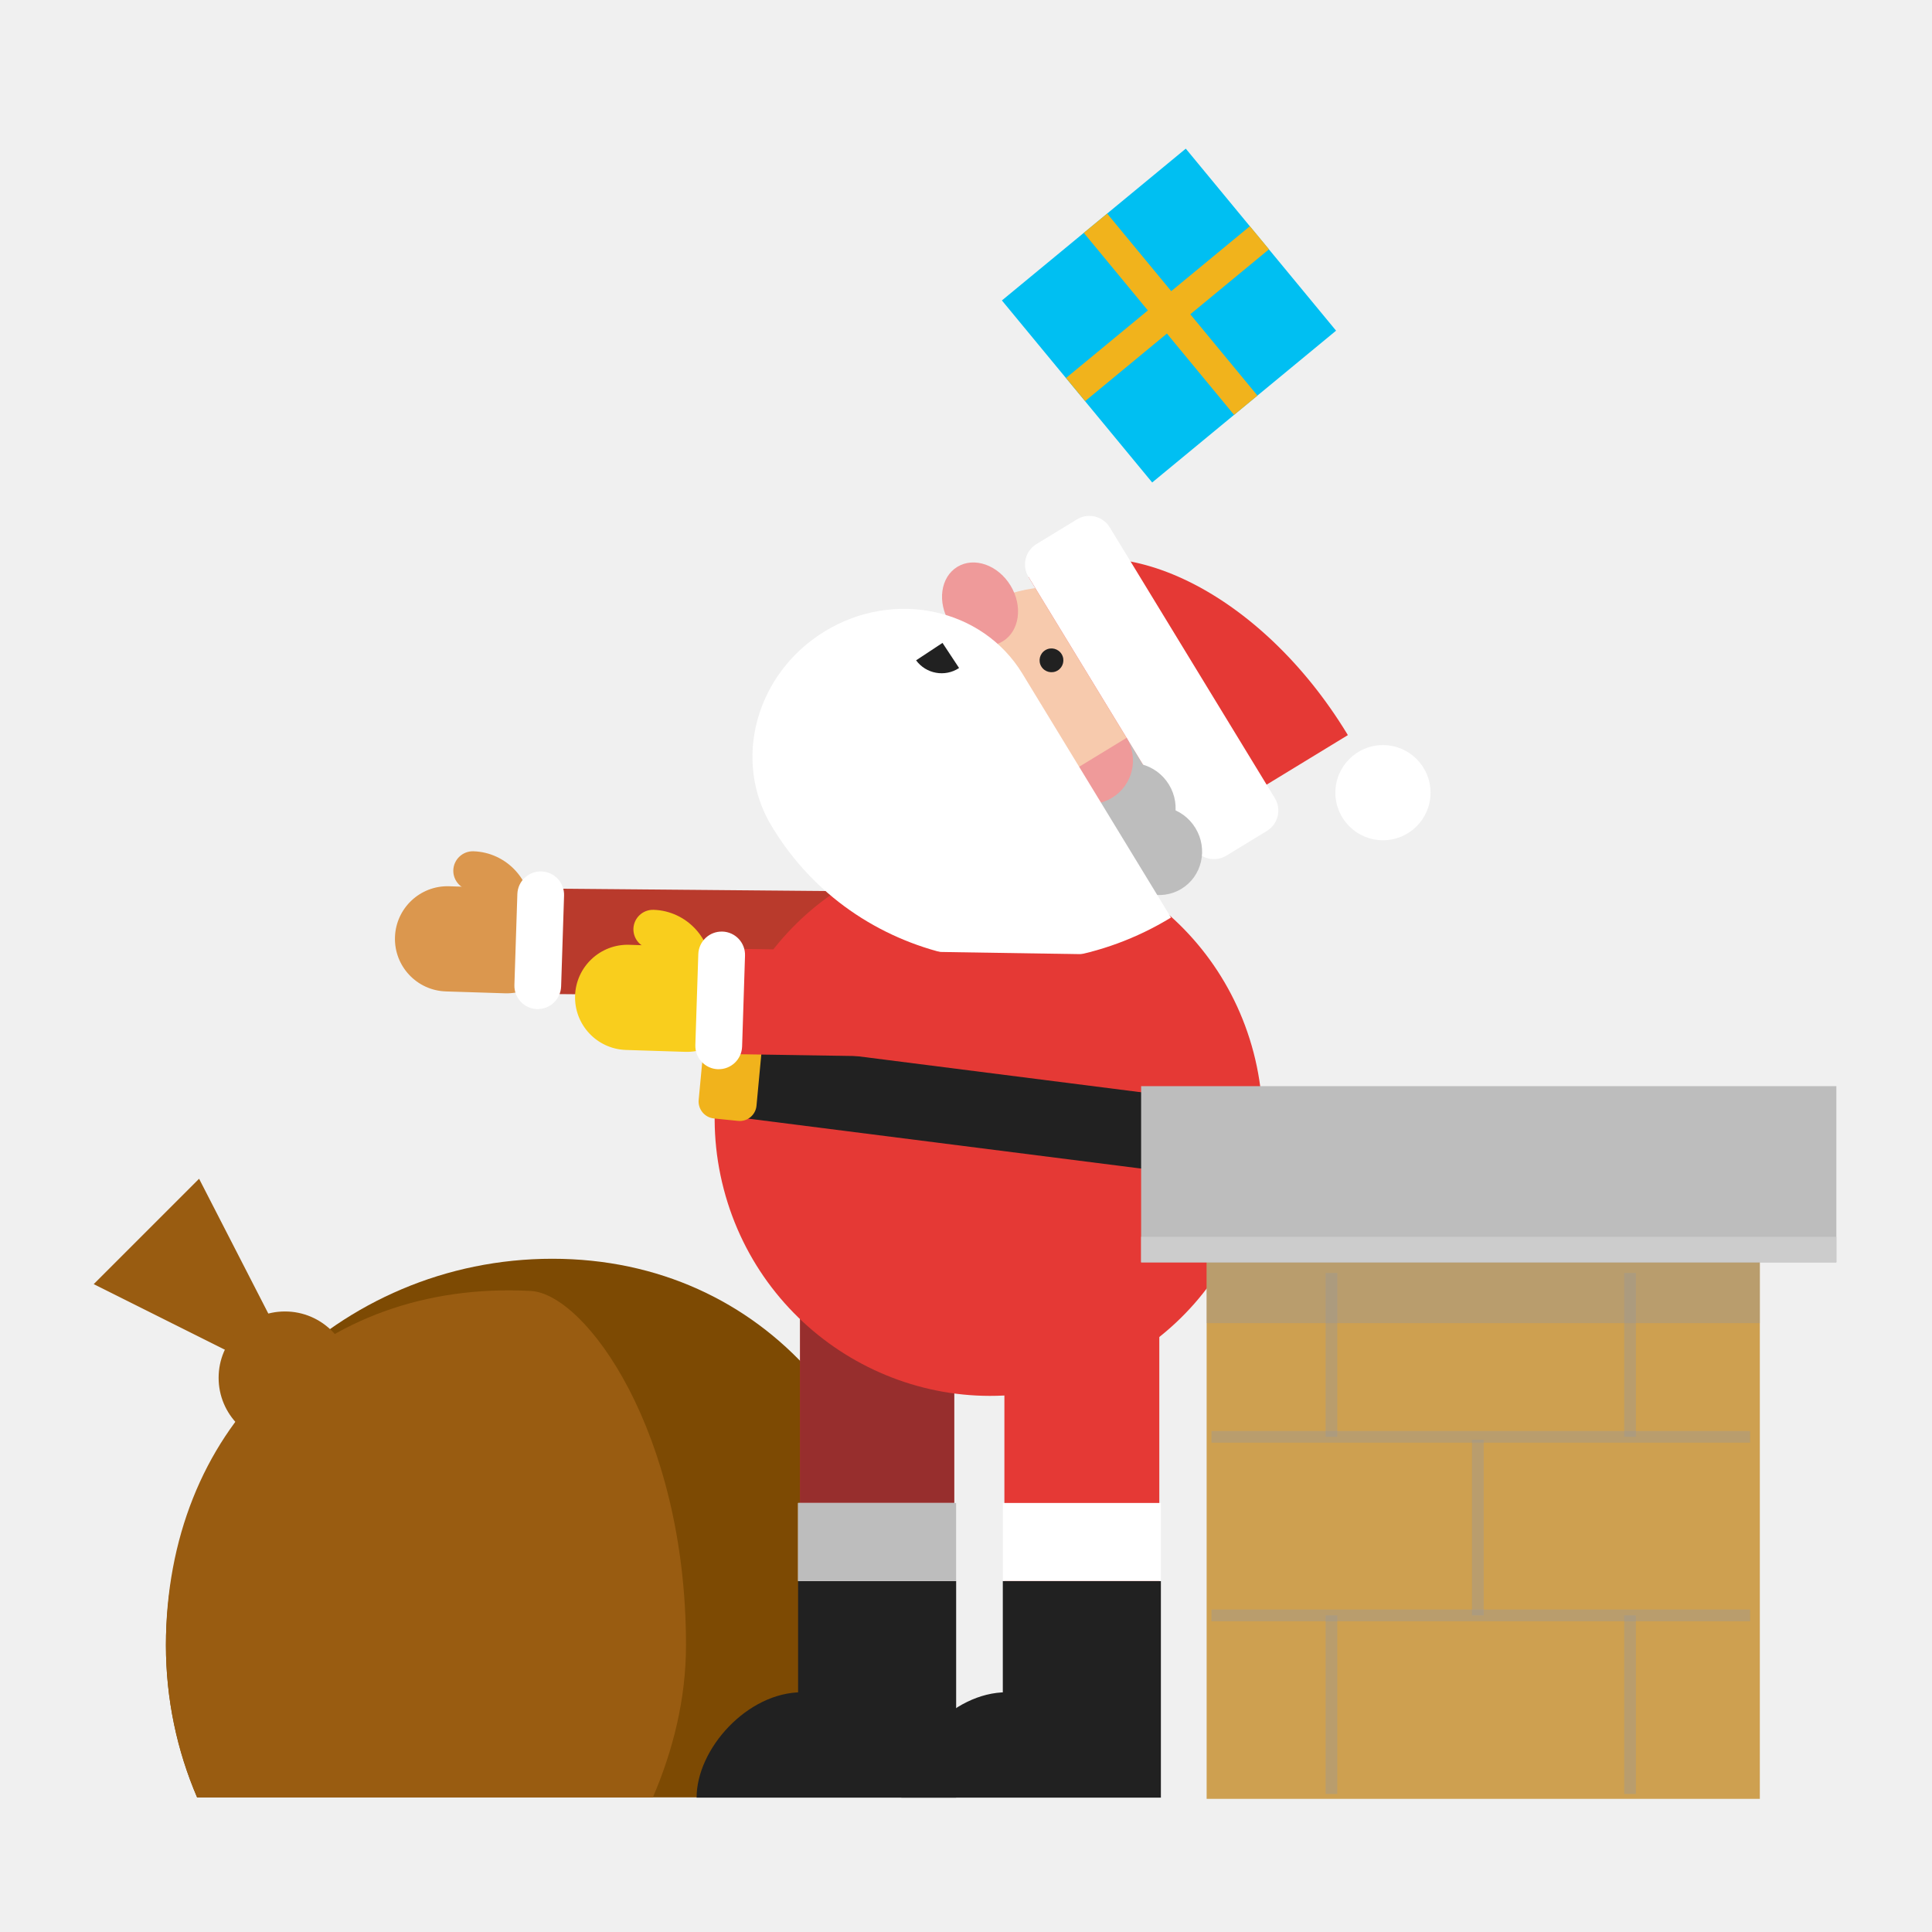
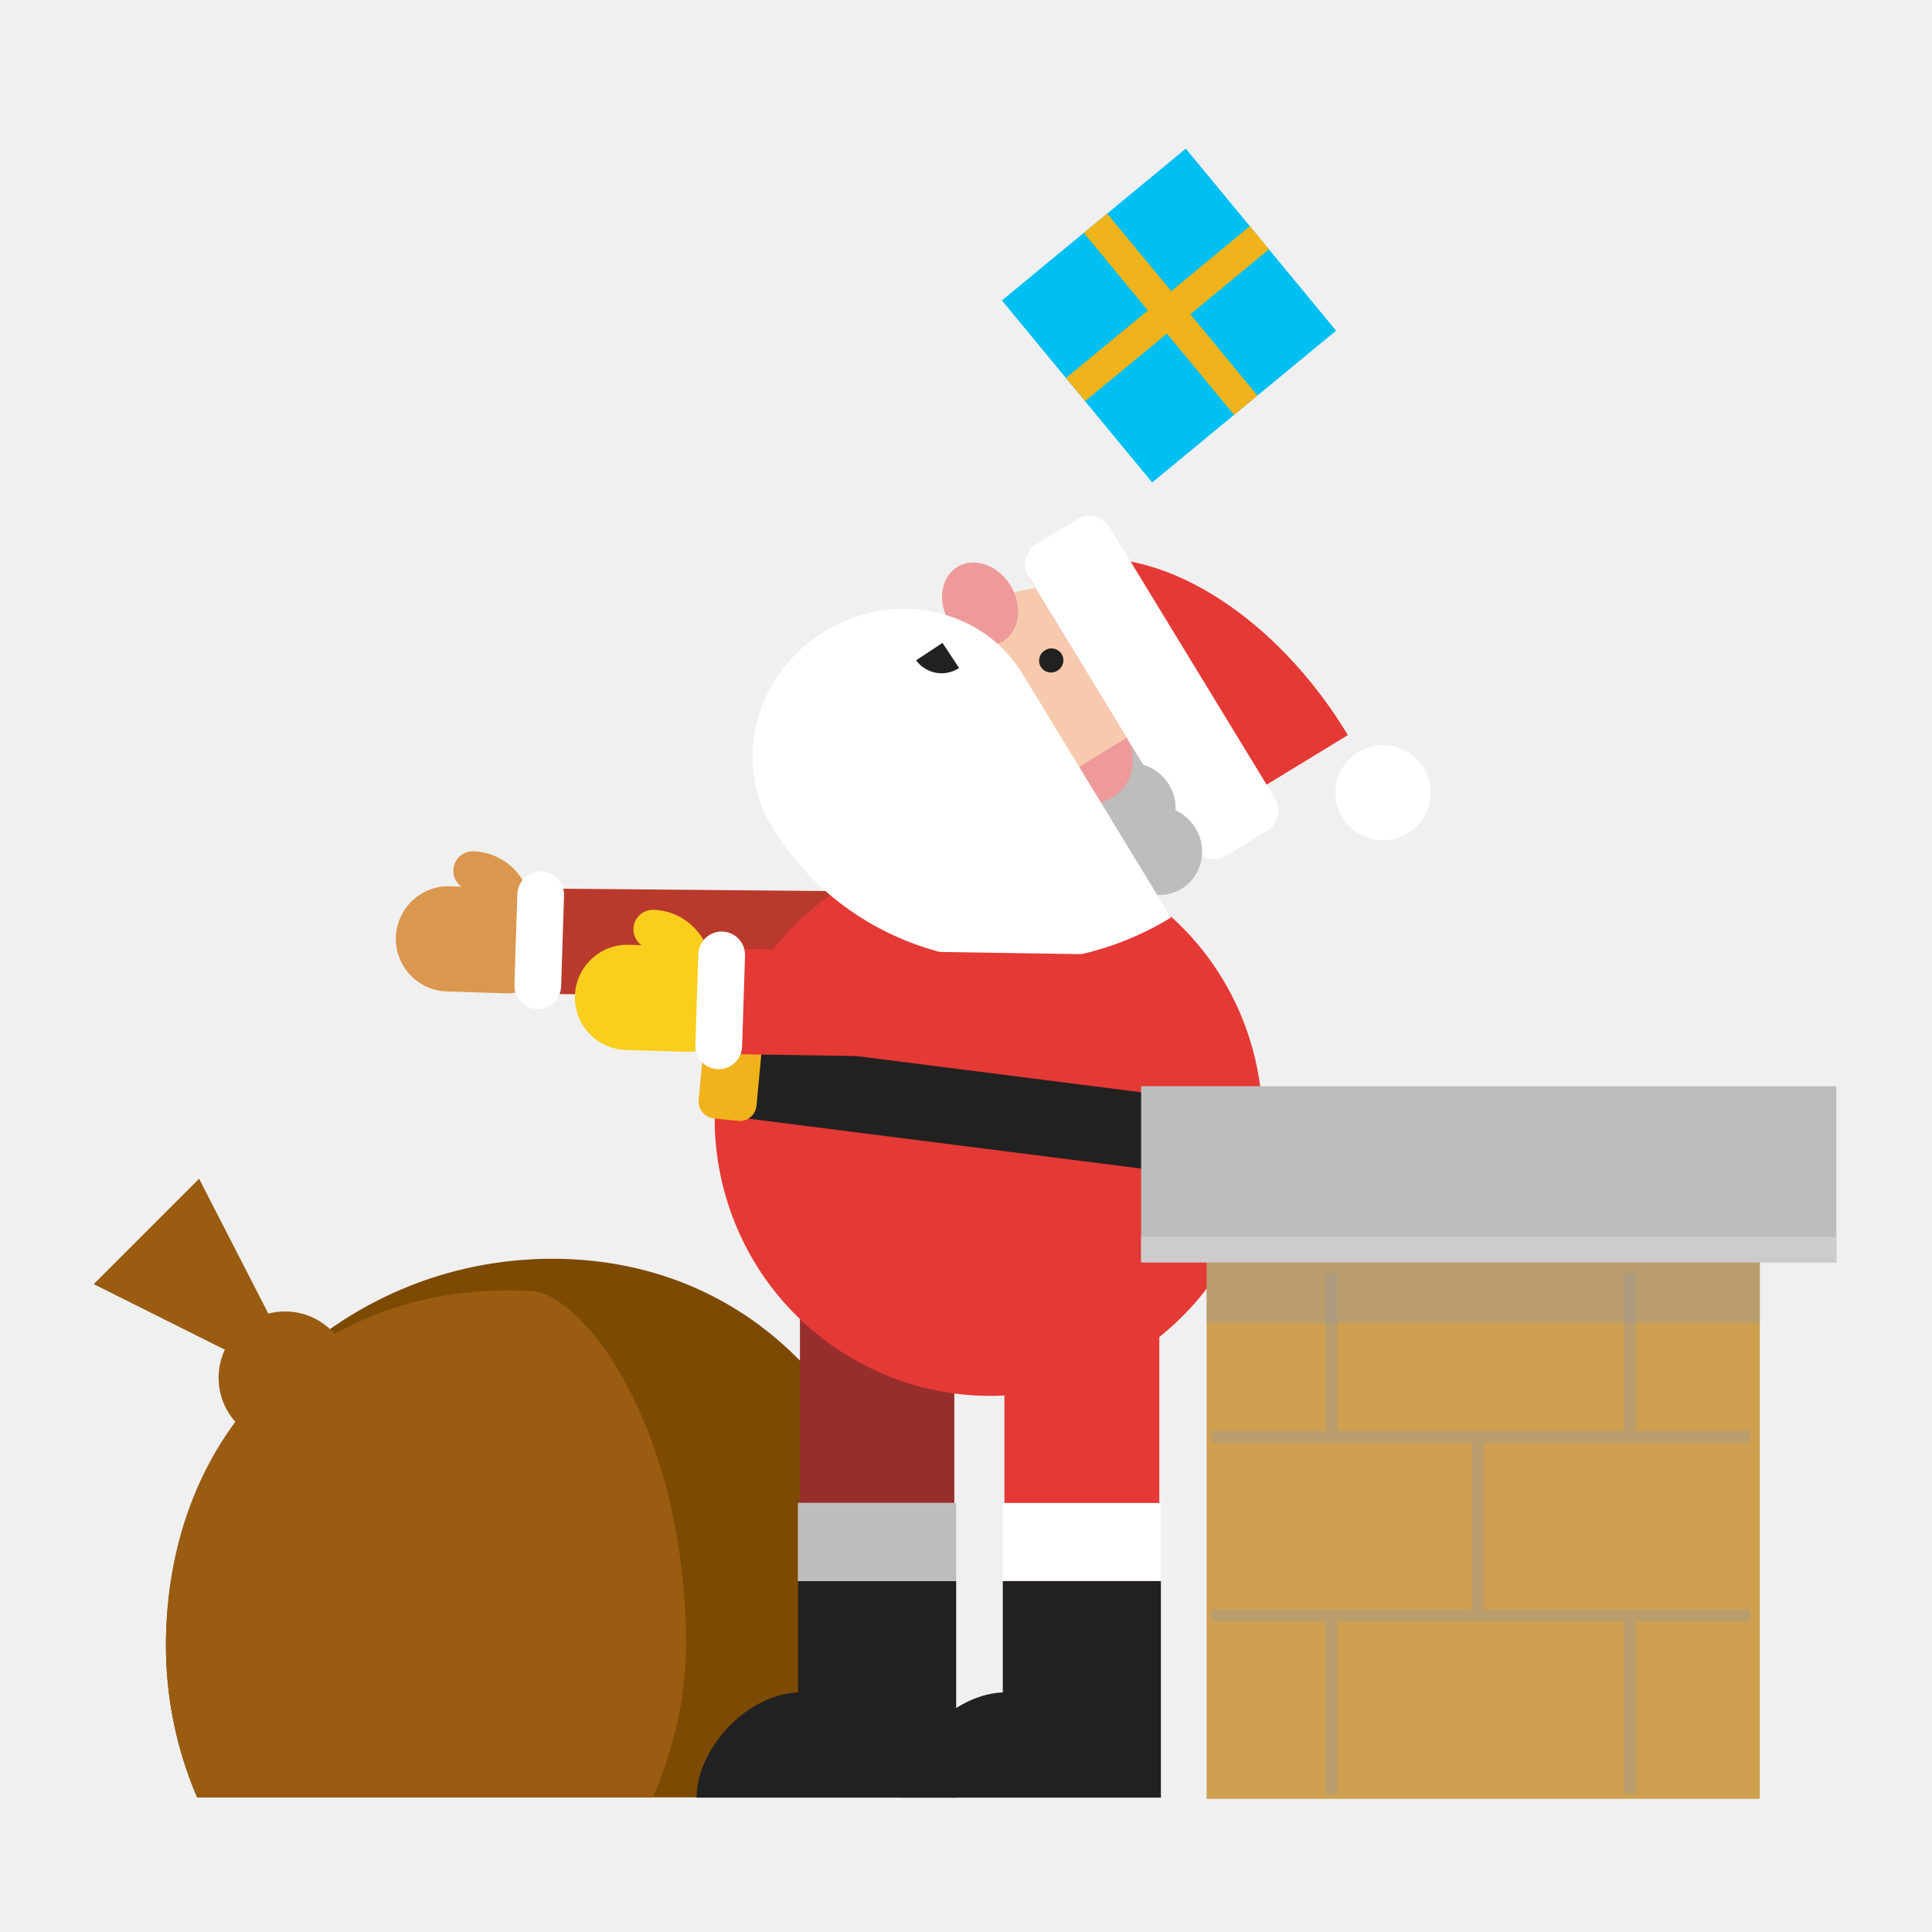
- <svg xmlns="http://www.w3.org/2000/svg" version="1.1" x="0px" y="0px" viewBox="0 0 165 165" style="enable-background:new 0 0 165 165;" xml:space="preserve">
-   <g id="_x36_">
-     <g>
-       <g>
-         <rect x="89.661" y="16.868" transform="matrix(-0.7712 0.6367 -0.6367 -0.7712 193.9913 -15.8383)" style="fill:#00BFF2;" width="20.363" height="20.158" />
-         <g>
-           <polygon style="fill:#F1B31C;" points="99.659,28.488 105.395,35.432 107.39,33.785 101.655,26.84 108.377,21.291 106.745,19.32 100.028,24.865 94.556,18.241 92.56,19.886 98.032,26.513 91.043,32.282 92.674,34.257" />
-         </g>
-       </g>
-     </g>
-     <g>
-       <g>
-         <rect x="46.811" y="76.01" transform="matrix(1 0.0088 -0.0088 1 0.7102 -0.5312)" style="fill:#B93A2C;" width="27.938" height="9" />
-         <g>
-           <g>
-             <path style="fill:#DB974E;" d="M43.66 79.612c0.921 0.025 1.687-0.696 1.717-1.614c0.092-2.825-2.125-5.202-4.934-5.295 c-0.001 0-0.008-0.001-0.008-0.001c-0.918-0.026-1.688 0.693-1.721 1.612c-0.028 0.922 0.696 1.696 1.616 1.728 c0.972 0.033 1.739 0.861 1.709 1.845c-0.033 0.925 0.693 1.695 1.613 1.724C43.657 79.611 43.66 79.612 43.66 79.612z" />
-           </g>
-           <g>
-             <path style="fill:#DB974E;" d="M43.153 84.832c2.47 0.069 4.533-1.871 4.611-4.343c0.083-2.479-1.862-4.553-4.341-4.635 l-5.058-0.164c-0.004 0.001-0.009 0-0.018-0.001c-2.469-0.07-4.535 1.873-4.615 4.345c-0.081 2.481 1.864 4.554 4.342 4.637 l5.057 0.161C43.141 84.833 43.147 84.831 43.153 84.832z" />
-           </g>
-           <g>
-             <path style="fill:#FFFFFF;" d="M45.868 86.179c1.099 0.031 2.017-0.834 2.054-1.933l0.251-7.762 c0.037-1.102-0.827-2.025-1.93-2.059c-0.002-0.001-0.004 0-0.007 0c-1.099-0.032-2.015 0.831-2.051 1.929l-0.253 7.763 c-0.038 1.101 0.826 2.026 1.929 2.064C45.862 86.179 45.865 86.177 45.868 86.179z" />
-           </g>
-         </g>
-       </g>
-       <g>
-         <path style="fill:#7D4A03;" d="M77.587 140.503c0-18.226-12.191-33-30.416-33c-18.226 0-33 14.774-33 33 c0 4.616 0.951 9.011 2.662 13h60.675C79.219 149.514 77.587 145.119 77.587 140.503z" />
-       </g>
-       <g>
-         <path style="fill:#995C11;" d="M58.587 140.503c0-18.226-8.584-30-13.25-30.25c-18.199-0.976-31.166 12.024-31.166 30.25 c0 4.616 0.951 9.011 2.662 13h38.924C57.47 149.514 58.587 145.119 58.587 140.503z" />
-       </g>
-       <rect x="85.779" y="112.525" style="fill:#E53935;" width="13.23" height="36" />
-       <g>
-         <path style="fill:#212121;" d="M85.644 144.691v-9.666h13.5v18.5H76.977c0-4.166 4.332-9 9-9" />
-         <rect x="85.644" y="128.359" style="fill:#FFFFFF;" width="13.5" height="6.666" />
-       </g>
-       <rect x="68.321" y="112.525" style="fill:#E53935;" width="13.178" height="36" />
-       <rect x="68.321" y="112.525" style="opacity:0.4;fill:#231F20;" width="13.178" height="36" />
-       <g>
-         <path style="fill:#212121;" d="M68.16 144.691v-9.666h13.499v18.5H59.492c0-4.166 4.334-9 9-9" />
-         <rect x="68.16" y="128.359" style="fill:#FFFFFF;" width="13.499" height="6.666" />
-         <rect x="68.16" y="128.359" style="fill:#BDBDBD;" width="13.499" height="6.666" />
-       </g>
-       <g>
-         <path style="fill:#E53935;" d="M61.809 101.549c3.28 12.564 16.068 20.142 28.564 16.925 c12.498-3.222 19.967-16.017 16.687-28.582c-3.284-12.571-16.073-20.152-28.565-16.929C65.99 76.184 58.524 88.98 61.809 101.549 z" />
-       </g>
-       <g>
-         <polygon style="fill:#212121;" points="107.452,101.071 63.667,95.505 64.274,89.065 108.054,94.632" />
-       </g>
-       <g>
-         <g>
-           <path style="fill:#F1B31C;" d="M59.669 93.943c-0.071 0.787 0.512 1.498 1.301 1.576l2.069 0.211 c0.789 0.078 1.492-0.502 1.568-1.292l0.555-5.93c0.075-0.787-0.509-1.497-1.294-1.574l-2.074-0.207 c-0.789-0.079-1.495 0.504-1.568 1.291L59.669 93.943z" />
-         </g>
-       </g>
-       <polygon style="fill:#995C11;" points="17.003,100.67 8.003,109.67 20.67,116.004 23.337,113.004" />
-       <circle style="fill:#995C11;" cx="24.337" cy="117.67" r="5.666" />
-       <rect x="103.052" y="107.186" style="fill:#CEA050;" width="47.244" height="46.442" />
-       <rect x="103.052" y="107.186" style="opacity:0.4;fill:#999999;" width="47.244" height="5.813" />
-       <rect x="97.456" y="92.762" style="fill:#BDBDBD;" width="59.377" height="15.048" />
-       <rect x="97.456" y="105.628" style="fill:#CCCCCC;" width="59.377" height="2.182" />
-       <line style="opacity:0.4;fill:none;stroke:#999999;stroke-miterlimit:10;" x1="103.462" y1="122.711" x2="149.462" y2="122.711" />
-       <line style="opacity:0.4;fill:none;stroke:#999999;stroke-miterlimit:10;" x1="103.462" y1="137.961" x2="149.462" y2="137.961" />
-       <line style="opacity:0.4;fill:none;stroke:#999999;stroke-miterlimit:10;" x1="113.712" y1="108.711" x2="113.712" y2="122.711" />
-       <line style="opacity:0.4;fill:none;stroke:#999999;stroke-miterlimit:10;" x1="139.212" y1="108.711" x2="139.212" y2="122.711" />
-       <line style="opacity:0.4;fill:none;stroke:#999999;stroke-miterlimit:10;" x1="113.712" y1="137.961" x2="113.712" y2="153.211" />
-       <line style="opacity:0.4;fill:none;stroke:#999999;stroke-miterlimit:10;" x1="139.212" y1="137.961" x2="139.212" y2="153.211" />
-       <line style="opacity:0.4;fill:none;stroke:#999999;stroke-miterlimit:10;" x1="126.212" y1="122.961" x2="126.212" y2="137.961" />
-       <g>
-         <g>
-           <g>
-             <path style="fill:#F7CAAD;" d="M101.826 56.6c-3.895-6.389-12.231-8.411-18.62-4.516l-11.568 7.052l7.052 11.567l0 0.001 c0 0 0 0 0 0.001l7.052 11.567l11.568-7.052C103.7 71.326 105.721 62.989 101.826 56.6z" />
-           </g>
-         </g>
-         <path style="fill:#BDBDBD;" d="M95.968 63.245c-1.756 1.07-2.285 3.396-1.191 5.19c1.097 1.799 3.403 2.388 5.159 1.318 c1.754-1.069 2.289-3.39 1.192-5.189C100.034 62.77 97.722 62.176 95.968 63.245z" />
-         <circle style="fill:#FFFFFF;" cx="118.11" cy="67.697" r="4.064" />
-         <path style="fill:#E53935;" d="M115.037 62.654c0.026 0.042 0.049 0.085 0.075 0.128l-13.879 8.462L87.833 49.264 C95.5 44.59 107.68 50.585 115.037 62.654z" />
-         <g>
-           <path style="fill:#FFFFFF;" d="M94.774 45.032c-0.582-0.954-1.839-1.259-2.793-0.677l-3.47 2.116 c-0.954 0.582-1.259 1.839-0.677 2.793L101.938 72.4c0.582 0.954 1.839 1.259 2.793 0.677l3.47-2.116 c0.954-0.582 1.259-1.839 0.677-2.793L94.774 45.032z" />
-         </g>
-         <path style="fill:#BDBDBD;" d="M96.935 69.399c-1.756 1.07-2.285 3.396-1.191 5.19c1.097 1.799 3.403 2.388 5.159 1.318 c1.754-1.069 2.289-3.39 1.192-5.189C101.001 68.924 98.689 68.33 96.935 69.399z" />
-         <path style="fill:#BDBDBD;" d="M94.673 65.689c-1.756 1.07-2.285 3.396-1.191 5.19c1.097 1.799 3.403 2.388 5.159 1.318 c1.754-1.069 2.289-3.39 1.192-5.189C98.739 65.214 96.427 64.62 94.673 65.689z" />
-         <path style="fill:#EF9A9A;" d="M96.216 63.014L96.216 63.014c1.073 1.76 0.515 4.049-1.242 5.121 c-1.759 1.072-4.048 0.518-5.12-1.241l0-0.001L96.216 63.014z" />
-         <ellipse transform="matrix(-0.5205 -0.8538 0.8538 -0.5205 83.2178 149.9039)" style="fill:#EF9A9A;" cx="83.697" cy="51.587" rx="3.726" ry="3.049" />
-         <path style="fill:#212121;" d="M90.332 57.261c-0.48 0.293-1.106 0.143-1.4-0.339c-0.291-0.477-0.139-1.103 0.342-1.396 c0.475-0.29 1.102-0.139 1.393 0.338C90.961 56.346 90.807 56.971 90.332 57.261z" />
-         <path style="fill:#FFFFFF;" d="M100.007 78.363L87.318 57.535c-0.001-0.001-0.001-0.002-0.001-0.003 c-3.412-5.601-10.968-7.219-16.877-3.615c-5.909 3.605-7.932 11.067-4.52 16.668c0.008 0.013 0.018 0.025 0.026 0.039 c0.015 0.027 0.03 0.054 0.047 0.081C72.961 82.144 88.19 85.573 100.007 78.363z" />
-         <path style="fill:#212121;" d="M80.493 54.906l1.416 2.145c-1.21 0.799-2.823 0.498-3.672-0.656L80.493 54.906z" />
-       </g>
-       <g>
-         <polygon style="fill:#E53935;" points="99.093,90.596 62.229,90.022 62.307,81.022 99.173,81.595" />
-         <g>
-           <g>
-             <path style="fill:#F9CE1D;" d="M59.042 84.611c0.921 0.025 1.687-0.696 1.717-1.614c0.092-2.825-2.125-5.202-4.934-5.295 c-0.001 0-0.008-0.001-0.008-0.001c-0.918-0.026-1.688 0.693-1.721 1.612c-0.028 0.922 0.696 1.696 1.616 1.728 c0.972 0.033 1.739 0.861 1.709 1.845c-0.033 0.925 0.693 1.695 1.613 1.724C59.038 84.61 59.042 84.611 59.042 84.611z" />
-           </g>
-           <g>
-             <path style="fill:#F9CE1D;" d="M58.535 89.831c2.47 0.069 4.533-1.871 4.611-4.343c0.083-2.479-1.862-4.553-4.341-4.635 l-5.058-0.164c-0.004 0.001-0.009 0-0.018-0.001c-2.469-0.07-4.535 1.873-4.615 4.345c-0.081 2.481 1.864 4.555 4.342 4.637 l5.057 0.161C58.522 89.832 58.529 89.831 58.535 89.831z" />
-           </g>
-           <g>
-             <path style="fill:#FFFFFF;" d="M61.323 91.313c1.1 0.032 2.019-0.834 2.055-1.93l0.249-7.765 c0.039-1.102-0.825-2.023-1.928-2.058c-0.002-0.001-0.004 0-0.008 0.001c-1.1-0.034-2.015 0.828-2.053 1.928l-0.253 7.763 c-0.036 1.101 0.828 2.026 1.927 2.063C61.32 91.314 61.321 91.315 61.323 91.313z" />
-           </g>
-         </g>
-       </g>
-     </g>
-     <rect x="0" y="0" style="fill:none;" width="165" height="165" />
+ <svg xmlns="http://www.w3.org/2000/svg" viewBox="0 0 165 165">
+   <path fill="#00bff2" d="M114.105 28.24L98.4 41.205 85.567 25.66l15.704-12.966z" />
+   <path fill="#f1b31c" d="M99.66 28.488l5.735 6.944 1.995-1.647-5.735-6.945 6.722-5.55-1.632-1.97-6.717 5.545-5.472-6.624-1.996 1.646 5.472 6.627-6.99 5.77 1.632 1.974z" />
+   <path fill="#b93a2c" d="M46.852 75.89l27.938.247-.08 9-27.937-.246z" />
+   <path d="M43.66 79.612a1.67 1.67 0 0 0 1.717-1.614c.092-2.825-2.125-5.202-4.934-5.295h-.008a1.674 1.674 0 0 0-1.72 1.61 1.68 1.68 0 0 0 1.615 1.73c.972.032 1.74.86 1.71 1.844-.034.925.692 1.695 1.612 1.724.005 0 .008.002.008.002z" fill="#db974e" />
+   <path d="M43.153 84.832a4.487 4.487 0 0 0 4.61-4.343 4.49 4.49 0 0 0-4.34-4.636l-5.058-.164h-.018a4.493 4.493 0 0 0-.273 8.98l5.057.162h.023z" fill="#db974e" />
+   <path d="M45.868 86.18a2 2 0 0 0 2.054-1.934l.25-7.762a1.992 1.992 0 0 0-1.93-2.06h-.006a1.994 1.994 0 0 0-2.05 1.93l-.254 7.763a1.998 1.998 0 0 0 1.93 2.064s.003-.003.006 0z" fill="#FFF" />
+   <path d="M77.587 140.503c0-18.226-12.19-33-30.416-33-18.225 0-33 14.774-33 33 0 4.616.952 9.01 2.663 13h60.675c1.71-3.99.08-8.384.08-13z" fill="#7d4a03" />
+   <path d="M58.587 140.503c0-18.226-8.584-30-13.25-30.25-18.2-.976-31.166 12.024-31.166 30.25 0 4.616.952 9.01 2.663 13h38.924c1.713-3.99 2.83-8.384 2.83-13z" fill="#995c11" />
+   <path fill="#e53935" d="M85.78 112.525h13.23v36H85.78z" />
+   <path d="M85.644 144.69v-9.665h13.5v18.5H76.977c0-4.166 4.332-9 9-9" fill="#212121" />
+   <path fill="#FFF" d="M85.644 128.36h13.5v6.665h-13.5z" />
+   <path fill="#e53935" d="M68.32 112.525H81.5v36H68.32z" />
+   <path opacity=".4" fill="#231f20" d="M68.32 112.525H81.5v36H68.32z" />
+   <path d="M68.16 144.69v-9.665h13.5v18.5H59.49c0-4.166 4.334-9 9-9" fill="#212121" />
+   <path fill="#FFF" d="M68.16 128.36h13.5v6.665h-13.5z" />
+   <path fill="#bdbdbd" d="M68.16 128.36h13.5v6.665h-13.5z" />
+   <path d="M61.81 101.55c3.28 12.563 16.067 20.14 28.563 16.924 12.498-3.222 19.967-16.017 16.687-28.582-3.284-12.57-16.073-20.152-28.565-16.93C65.99 76.185 58.525 88.98 61.81 101.55z" fill="#e53935" />
+   <path fill="#212121" d="M107.452 101.07l-43.785-5.565.607-6.44 43.78 5.567z" />
+   <path d="M59.67 93.943a1.458 1.458 0 0 0 1.3 1.576l2.07.21a1.436 1.436 0 0 0 1.567-1.292l.555-5.93a1.45 1.45 0 0 0-1.294-1.574l-2.074-.207a1.434 1.434 0 0 0-1.568 1.29l-.557 5.926z" fill="#f1b31c" />
+   <path fill="#995c11" d="M17.003 100.67l-9 9 12.667 6.334 2.667-3z" />
+   <circle cx="24.337" cy="117.67" r="5.666" fill="#995c11" />
+   <path fill="#cea050" d="M103.052 107.186h47.244v46.442h-47.244z" />
+   <path opacity=".4" fill="#999" d="M103.052 107.186h47.244V113h-47.244z" />
+   <path fill="#bdbdbd" d="M97.456 92.762h59.377v15.048H97.456z" />
+   <path fill="#CCC" d="M97.456 105.628h59.377v2.182H97.456z" />
+   <path opacity=".4" fill="none" stroke="#999" stroke-miterlimit="10" d="M103.462 122.71h46M103.462 137.96h46M113.712 108.71v14M139.212 108.71v14M113.712 137.96v15.25M139.212 137.96v15.25M126.212 122.96v15" />
+   <g>
+     <path d="M101.826 56.6c-3.895-6.39-12.23-8.41-18.62-4.516l-11.568 7.052 7.052 11.567v.002l7.052 11.567L97.31 75.22c6.39-3.894 8.41-12.23 4.516-18.62z" fill="#f7caad" />
+     <path d="M95.968 63.245c-1.756 1.07-2.285 3.396-1.19 5.19 1.096 1.8 3.402 2.388 5.158 1.318 1.754-1.07 2.29-3.39 1.192-5.19-1.094-1.793-3.406-2.387-5.16-1.318z" fill="#bdbdbd" />
+     <circle cx="118.11" cy="67.697" r="4.064" fill="#FFF" />
+     <path d="M115.037 62.654c.026.042.05.085.075.128l-13.88 8.462-13.4-21.98c7.668-4.674 19.848 1.32 27.205 13.39z" fill="#e53935" />
+     <path d="M94.774 45.032a2.038 2.038 0 0 0-2.793-.677l-3.47 2.116a2.038 2.038 0 0 0-.676 2.794L101.938 72.4a2.038 2.038 0 0 0 2.793.677l3.47-2.116a2.038 2.038 0 0 0 .678-2.792L94.774 45.032z" fill="#FFF" />
+     <path d="M96.935 69.4c-1.756 1.07-2.285 3.395-1.19 5.19 1.096 1.798 3.402 2.387 5.158 1.317 1.754-1.07 2.29-3.39 1.192-5.19-1.094-1.793-3.406-2.387-5.16-1.318z" fill="#bdbdbd" />
+     <path d="M94.673 65.69c-1.756 1.07-2.285 3.395-1.19 5.19 1.096 1.798 3.402 2.387 5.158 1.317 1.755-1.07 2.29-3.39 1.193-5.19-1.094-1.793-3.406-2.387-5.16-1.318z" fill="#bdbdbd" />
+     <path d="M96.216 63.014a3.724 3.724 0 0 1-1.242 5.12 3.722 3.722 0 0 1-5.12-1.24l6.362-3.88z" fill="#ef9a9a" />
+     <ellipse transform="rotate(-121.368 83.702 51.59)" cx="83.697" cy="51.587" rx="3.726" ry="3.049" fill="#ef9a9a" />
+     <path d="M90.332 57.26a1.017 1.017 0 1 1-1.058-1.734 1.016 1.016 0 0 1 1.058 1.735z" fill="#212121" />
+     <path d="M100.007 78.363l-12.69-20.828v-.003c-3.412-5.6-10.968-7.22-16.877-3.615-5.91 3.605-7.932 11.067-4.52 16.668.008.013.018.025.026.04l.047.08c6.968 11.44 22.197 14.868 34.014 7.658z" fill="#FFF" />
+     <path d="M80.493 54.906l1.416 2.145c-1.21.8-2.824.5-3.673-.655l2.256-1.49z" fill="#212121" />
  </g>
-   <g id="Layer_1" />
+   <g>
+     <path fill="#e53935" d="M99.093 90.596l-36.864-.574.077-9 36.866.573z" />
+     <path d="M59.042 84.61a1.67 1.67 0 0 0 1.717-1.613c.09-2.825-2.126-5.202-4.935-5.295h-.008a1.674 1.674 0 0 0-1.72 1.61 1.68 1.68 0 0 0 1.615 1.73c.972.032 1.74.86 1.71 1.844-.034.925.692 1.695 1.612 1.724h.008z" fill="#f9ce1d" />
+     <path d="M58.535 89.83a4.487 4.487 0 0 0 4.61-4.342 4.49 4.49 0 0 0-4.34-4.635l-5.058-.164c-.004 0-.01 0-.018-.002a4.493 4.493 0 0 0-.274 8.982l5.057.16c.01.002.016 0 .022 0z" fill="#f9ce1d" />
+     <path d="M61.323 91.313a2 2 0 0 0 2.055-1.93l.25-7.765a1.99 1.99 0 0 0-1.93-2.058h-.007a1.993 1.993 0 0 0-2.052 1.93l-.253 7.762a2 2 0 0 0 1.927 2.063c.008 0 .01 0 .01-.002z" fill="#FFF" />
+   </g>
+   <path fill="none" d="M0 0h165v165H0z" />
</svg>
